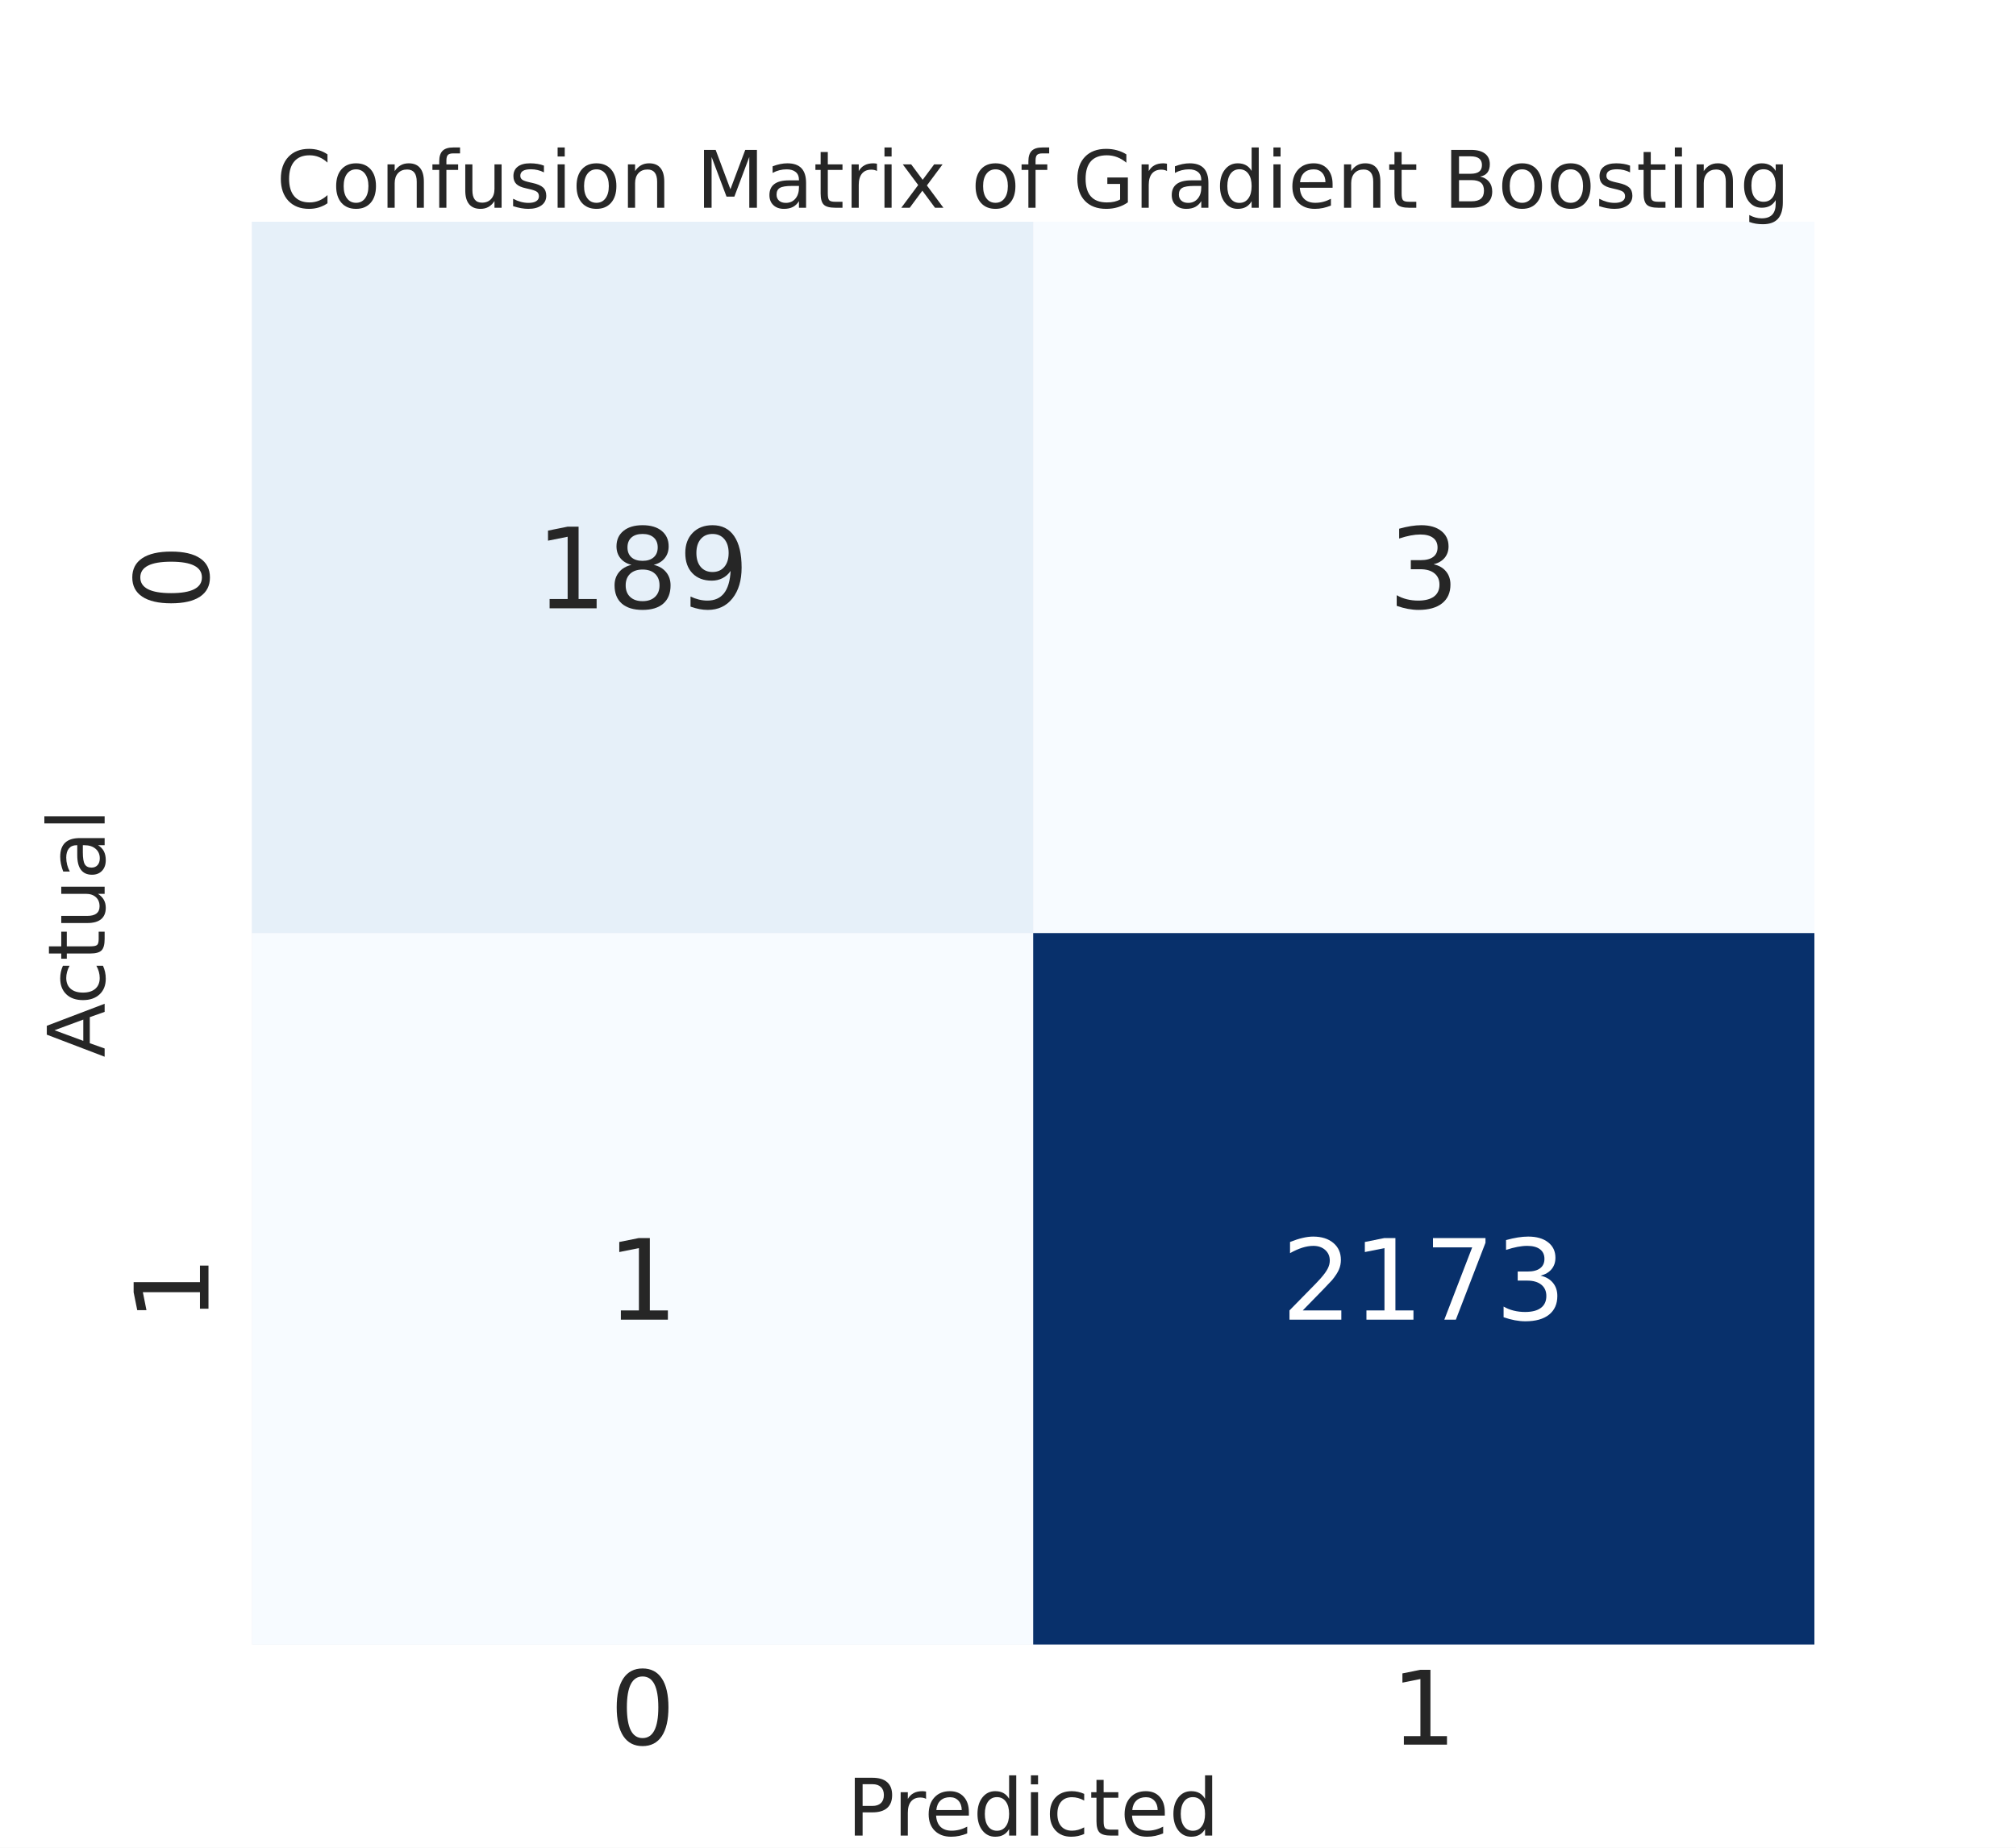
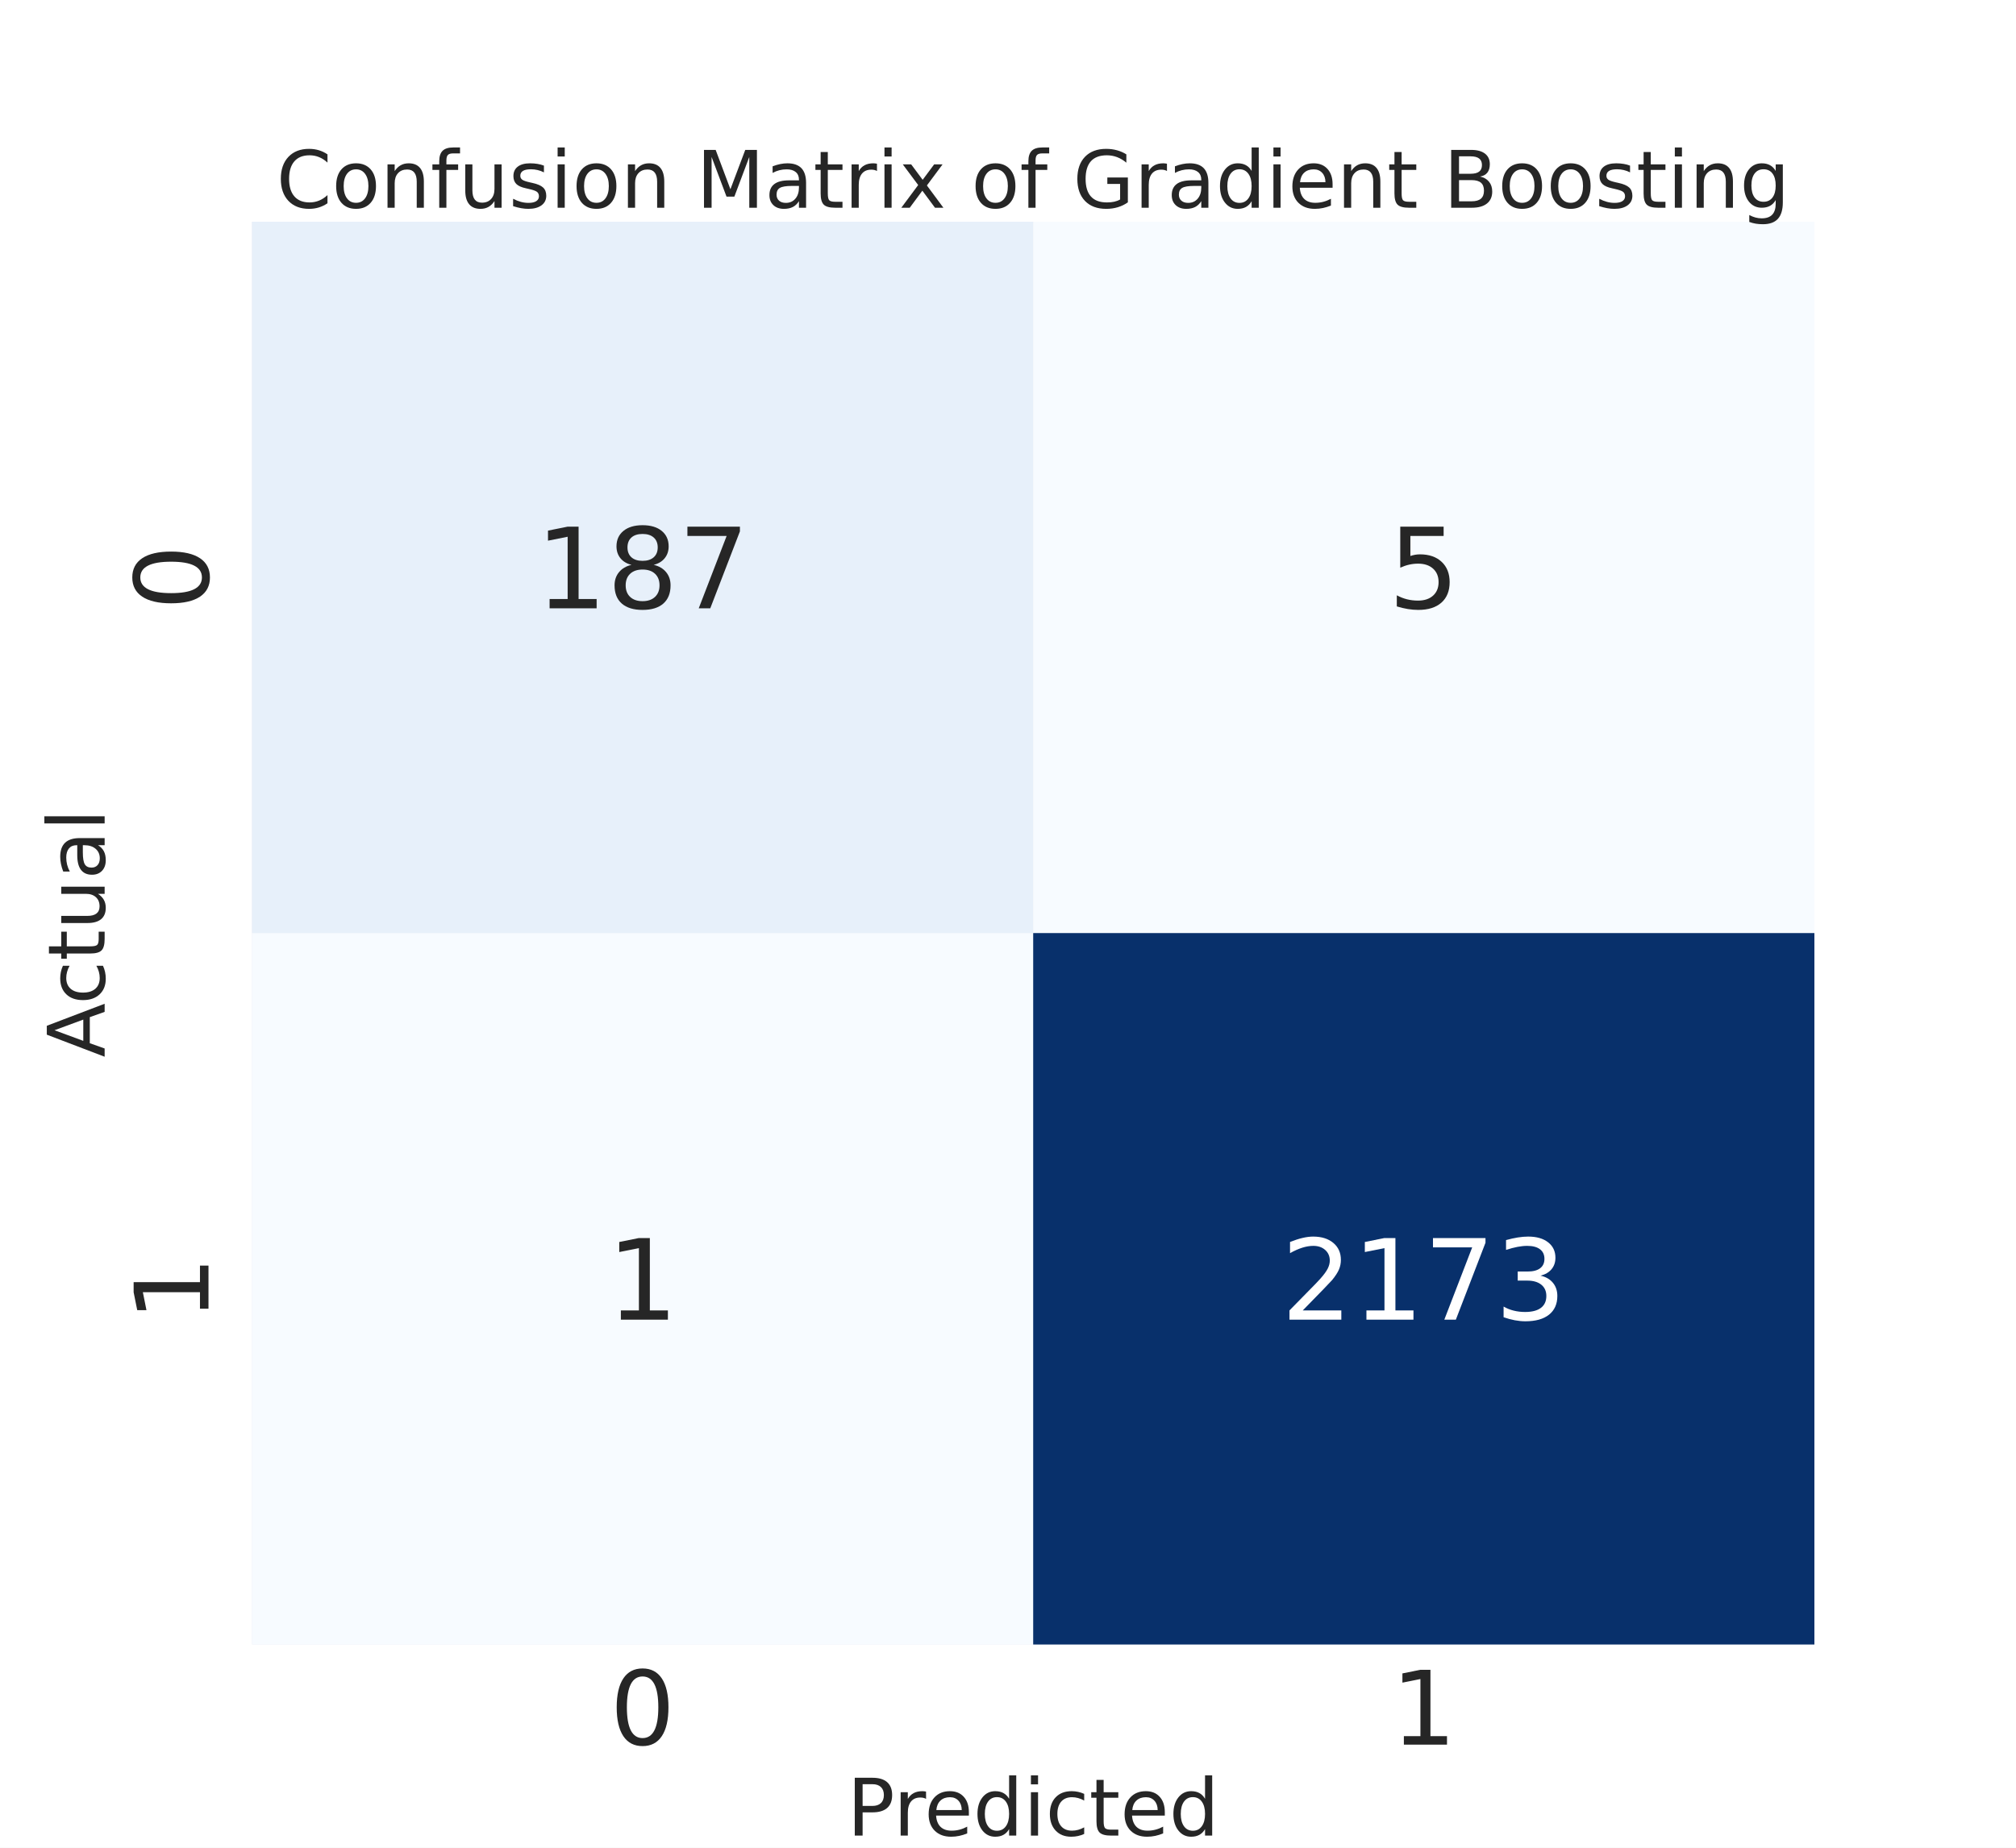
<svg xmlns="http://www.w3.org/2000/svg" xmlns:xlink="http://www.w3.org/1999/xlink" width="864pt" height="792pt" viewBox="0 0 864 792" version="1.1">
  <defs>
    <style type="text/css">*{stroke-linejoin: round; stroke-linecap: butt}</style>
  </defs>
  <g id="figure_1">
    <g id="patch_1">
      <path d="M 0 792  L 864 792  L 864 0  L 0 0  z " style="fill: #ffffff" />
    </g>
    <g id="axes_1">
      <g id="patch_2">
        <path d="M 108 704.88  L 777.6 704.88  L 777.6 95.04  L 108 95.04  z " style="fill: #eaeaf2" />
      </g>
      <g id="matplotlib.axis_1">
        <g id="xtick_1">
          <g id="text_1">
            <g style="fill: #262626" transform="translate(261.4025 747.8131) scale(0.44 -0.44)">
              <defs>
                <path id="DejaVuSans-30" d="M 2034 4250  Q 1547 4250 1301 3770  Q 1056 3291 1056 2328  Q 1056 1369 1301 889  Q 1547 409 2034 409  Q 2525 409 2770 889  Q 3016 1369 3016 2328  Q 3016 3291 2770 3770  Q 2525 4250 2034 4250  z M 2034 4750  Q 2819 4750 3233 4129  Q 3647 3509 3647 2328  Q 3647 1150 3233 529  Q 2819 -91 2034 -91  Q 1250 -91 836 529  Q 422 1150 422 2328  Q 422 3509 836 4129  Q 1250 4750 2034 4750  z " transform="scale(0.015625)" />
              </defs>
              <use xlink:href="#DejaVuSans-30" />
            </g>
          </g>
        </g>
        <g id="xtick_2">
          <g id="text_2">
            <g style="fill: #262626" transform="translate(596.2025 747.8131) scale(0.44 -0.44)">
              <defs>
                <path id="DejaVuSans-31" d="M 794 531  L 1825 531  L 1825 4091  L 703 3866  L 703 4441  L 1819 4666  L 2450 4666  L 2450 531  L 3481 531  L 3481 0  L 794 0  L 794 531  z " transform="scale(0.015625)" />
              </defs>
              <use xlink:href="#DejaVuSans-31" />
            </g>
          </g>
        </g>
        <g id="text_3">
          <g style="fill: #262626" transform="translate(363.0009 786.7984) scale(0.34 -0.34)">
            <defs>
              <path id="DejaVuSans-50" d="M 1259 4147  L 1259 2394  L 2053 2394  Q 2494 2394 2734 2622  Q 2975 2850 2975 3272  Q 2975 3691 2734 3919  Q 2494 4147 2053 4147  L 1259 4147  z M 628 4666  L 2053 4666  Q 2838 4666 3239 4311  Q 3641 3956 3641 3272  Q 3641 2581 3239 2228  Q 2838 1875 2053 1875  L 1259 1875  L 1259 0  L 628 0  L 628 4666  z " transform="scale(0.015625)" />
              <path id="DejaVuSans-72" d="M 2631 2963  Q 2534 3019 2420 3045  Q 2306 3072 2169 3072  Q 1681 3072 1420 2755  Q 1159 2438 1159 1844  L 1159 0  L 581 0  L 581 3500  L 1159 3500  L 1159 2956  Q 1341 3275 1631 3429  Q 1922 3584 2338 3584  Q 2397 3584 2469 3576  Q 2541 3569 2628 3553  L 2631 2963  z " transform="scale(0.015625)" />
              <path id="DejaVuSans-65" d="M 3597 1894  L 3597 1613  L 953 1613  Q 991 1019 1311 708  Q 1631 397 2203 397  Q 2534 397 2845 478  Q 3156 559 3463 722  L 3463 178  Q 3153 47 2828 -22  Q 2503 -91 2169 -91  Q 1331 -91 842 396  Q 353 884 353 1716  Q 353 2575 817 3079  Q 1281 3584 2069 3584  Q 2775 3584 3186 3129  Q 3597 2675 3597 1894  z M 3022 2063  Q 3016 2534 2758 2815  Q 2500 3097 2075 3097  Q 1594 3097 1305 2825  Q 1016 2553 972 2059  L 3022 2063  z " transform="scale(0.015625)" />
              <path id="DejaVuSans-64" d="M 2906 2969  L 2906 4863  L 3481 4863  L 3481 0  L 2906 0  L 2906 525  Q 2725 213 2448 61  Q 2172 -91 1784 -91  Q 1150 -91 751 415  Q 353 922 353 1747  Q 353 2572 751 3078  Q 1150 3584 1784 3584  Q 2172 3584 2448 3432  Q 2725 3281 2906 2969  z M 947 1747  Q 947 1113 1208 752  Q 1469 391 1925 391  Q 2381 391 2643 752  Q 2906 1113 2906 1747  Q 2906 2381 2643 2742  Q 2381 3103 1925 3103  Q 1469 3103 1208 2742  Q 947 2381 947 1747  z " transform="scale(0.015625)" />
              <path id="DejaVuSans-69" d="M 603 3500  L 1178 3500  L 1178 0  L 603 0  L 603 3500  z M 603 4863  L 1178 4863  L 1178 4134  L 603 4134  L 603 4863  z " transform="scale(0.015625)" />
              <path id="DejaVuSans-63" d="M 3122 3366  L 3122 2828  Q 2878 2963 2633 3030  Q 2388 3097 2138 3097  Q 1578 3097 1268 2742  Q 959 2388 959 1747  Q 959 1106 1268 751  Q 1578 397 2138 397  Q 2388 397 2633 464  Q 2878 531 3122 666  L 3122 134  Q 2881 22 2623 -34  Q 2366 -91 2075 -91  Q 1284 -91 818 406  Q 353 903 353 1747  Q 353 2603 823 3093  Q 1294 3584 2113 3584  Q 2378 3584 2631 3529  Q 2884 3475 3122 3366  z " transform="scale(0.015625)" />
              <path id="DejaVuSans-74" d="M 1172 4494  L 1172 3500  L 2356 3500  L 2356 3053  L 1172 3053  L 1172 1153  Q 1172 725 1289 603  Q 1406 481 1766 481  L 2356 481  L 2356 0  L 1766 0  Q 1100 0 847 248  Q 594 497 594 1153  L 594 3053  L 172 3053  L 172 3500  L 594 3500  L 594 4494  L 1172 4494  z " transform="scale(0.015625)" />
            </defs>
            <use xlink:href="#DejaVuSans-50" />
            <use xlink:href="#DejaVuSans-72" x="58.553" />
            <use xlink:href="#DejaVuSans-65" x="97.416" />
            <use xlink:href="#DejaVuSans-64" x="158.939" />
            <use xlink:href="#DejaVuSans-69" x="222.416" />
            <use xlink:href="#DejaVuSans-63" x="250.199" />
            <use xlink:href="#DejaVuSans-74" x="305.18" />
            <use xlink:href="#DejaVuSans-65" x="344.389" />
            <use xlink:href="#DejaVuSans-64" x="405.912" />
          </g>
        </g>
      </g>
      <g id="matplotlib.axis_2">
        <g id="ytick_1">
          <g id="text_4">
            <g style="fill: #262626" transform="translate(89.34937 261.4975) rotate(-90) scale(0.44 -0.44)">
              <use xlink:href="#DejaVuSans-30" />
            </g>
          </g>
        </g>
        <g id="ytick_2">
          <g id="text_5">
            <g style="fill: #262626" transform="translate(89.34937 566.4175) rotate(-90) scale(0.44 -0.44)">
              <use xlink:href="#DejaVuSans-31" />
            </g>
          </g>
        </g>
        <g id="text_6">
          <g style="fill: #262626" transform="translate(44.84531 453.2178) rotate(-90) scale(0.34 -0.34)">
            <defs>
              <path id="DejaVuSans-41" d="M 2188 4044  L 1331 1722  L 3047 1722  L 2188 4044  z M 1831 4666  L 2547 4666  L 4325 0  L 3669 0  L 3244 1197  L 1141 1197  L 716 0  L 50 0  L 1831 4666  z " transform="scale(0.015625)" />
              <path id="DejaVuSans-75" d="M 544 1381  L 544 3500  L 1119 3500  L 1119 1403  Q 1119 906 1312 657  Q 1506 409 1894 409  Q 2359 409 2629 706  Q 2900 1003 2900 1516  L 2900 3500  L 3475 3500  L 3475 0  L 2900 0  L 2900 538  Q 2691 219 2414 64  Q 2138 -91 1772 -91  Q 1169 -91 856 284  Q 544 659 544 1381  z M 1991 3584  L 1991 3584  z " transform="scale(0.015625)" />
              <path id="DejaVuSans-61" d="M 2194 1759  Q 1497 1759 1228 1600  Q 959 1441 959 1056  Q 959 750 1161 570  Q 1363 391 1709 391  Q 2188 391 2477 730  Q 2766 1069 2766 1631  L 2766 1759  L 2194 1759  z M 3341 1997  L 3341 0  L 2766 0  L 2766 531  Q 2569 213 2275 61  Q 1981 -91 1556 -91  Q 1019 -91 701 211  Q 384 513 384 1019  Q 384 1609 779 1909  Q 1175 2209 1959 2209  L 2766 2209  L 2766 2266  Q 2766 2663 2505 2880  Q 2244 3097 1772 3097  Q 1472 3097 1187 3025  Q 903 2953 641 2809  L 641 3341  Q 956 3463 1253 3523  Q 1550 3584 1831 3584  Q 2591 3584 2966 3190  Q 3341 2797 3341 1997  z " transform="scale(0.015625)" />
              <path id="DejaVuSans-6c" d="M 603 4863  L 1178 4863  L 1178 0  L 603 0  L 603 4863  z " transform="scale(0.015625)" />
            </defs>
            <use xlink:href="#DejaVuSans-41" />
            <use xlink:href="#DejaVuSans-63" x="66.658" />
            <use xlink:href="#DejaVuSans-74" x="121.639" />
            <use xlink:href="#DejaVuSans-75" x="160.848" />
            <use xlink:href="#DejaVuSans-61" x="224.227" />
            <use xlink:href="#DejaVuSans-6c" x="285.506" />
          </g>
        </g>
      </g>
      <g id="QuadMesh_1">
-         <path d="M 108 95.04  L 442.8 95.04  L 442.8 399.96  L 108 399.96  L 108 95.04  " clip-path="url(#p5abefd879a)" style="fill: #e6f0f9" />
-         <path d="M 442.8 95.04  L 777.6 95.04  L 777.6 399.96  L 442.8 399.96  L 442.8 95.04  " clip-path="url(#p5abefd879a)" style="fill: #f7fbff" />
-         <path d="M 108 399.96  L 442.8 399.96  L 442.8 704.88  L 108 704.88  L 108 399.96  " clip-path="url(#p5abefd879a)" style="fill: #f7fbff" />
-         <path d="M 442.8 399.96  L 777.6 399.96  L 777.6 704.88  L 442.8 704.88  L 442.8 399.96  " clip-path="url(#p5abefd879a)" style="fill: #08306b" />
+         <path d="M 108 95.04  L 442.8 95.04  L 442.8 399.96  L 108 399.96  L 108 95.04  " clip-path="url(#p4a23ee4f33)" style="fill: #e7f0fa" />
+         <path d="M 442.8 95.04  L 777.6 95.04  L 777.6 399.96  L 442.8 399.96  L 442.8 95.04  " clip-path="url(#p4a23ee4f33)" style="fill: #f7fbff" />
+         <path d="M 108 399.96  L 442.8 399.96  L 442.8 704.88  L 108 704.88  L 108 399.96  " clip-path="url(#p4a23ee4f33)" style="fill: #f7fbff" />
+         <path d="M 442.8 399.96  L 777.6 399.96  L 777.6 704.88  L 442.8 704.88  L 442.8 399.96  " clip-path="url(#p4a23ee4f33)" style="fill: #08306b" />
      </g>
      <g id="text_7">
        <g style="fill: #262626" transform="translate(229.59 260.745) scale(0.48 -0.48)">
          <defs>
            <path id="DejaVuSans-38" d="M 2034 2216  Q 1584 2216 1326 1975  Q 1069 1734 1069 1313  Q 1069 891 1326 650  Q 1584 409 2034 409  Q 2484 409 2743 651  Q 3003 894 3003 1313  Q 3003 1734 2745 1975  Q 2488 2216 2034 2216  z M 1403 2484  Q 997 2584 770 2862  Q 544 3141 544 3541  Q 544 4100 942 4425  Q 1341 4750 2034 4750  Q 2731 4750 3128 4425  Q 3525 4100 3525 3541  Q 3525 3141 3298 2862  Q 3072 2584 2669 2484  Q 3125 2378 3379 2068  Q 3634 1759 3634 1313  Q 3634 634 3220 271  Q 2806 -91 2034 -91  Q 1263 -91 848 271  Q 434 634 434 1313  Q 434 1759 690 2068  Q 947 2378 1403 2484  z M 1172 3481  Q 1172 3119 1398 2916  Q 1625 2713 2034 2713  Q 2441 2713 2670 2916  Q 2900 3119 2900 3481  Q 2900 3844 2670 4047  Q 2441 4250 2034 4250  Q 1625 4250 1398 4047  Q 1172 3844 1172 3481  z " transform="scale(0.015625)" />
-             <path id="DejaVuSans-39" d="M 703 97  L 703 672  Q 941 559 1184 500  Q 1428 441 1663 441  Q 2288 441 2617 861  Q 2947 1281 2994 2138  Q 2813 1869 2534 1725  Q 2256 1581 1919 1581  Q 1219 1581 811 2004  Q 403 2428 403 3163  Q 403 3881 828 4315  Q 1253 4750 1959 4750  Q 2769 4750 3195 4129  Q 3622 3509 3622 2328  Q 3622 1225 3098 567  Q 2575 -91 1691 -91  Q 1453 -91 1209 -44  Q 966 3 703 97  z M 1959 2075  Q 2384 2075 2632 2365  Q 2881 2656 2881 3163  Q 2881 3666 2632 3958  Q 2384 4250 1959 4250  Q 1534 4250 1286 3958  Q 1038 3666 1038 3163  Q 1038 2656 1286 2365  Q 1534 2075 1959 2075  z " transform="scale(0.015625)" />
+             <path id="DejaVuSans-37" d="M 525 4666  L 3525 4666  L 3525 4397  L 1831 0  L 1172 0  L 2766 4134  L 525 4134  L 525 4666  z " transform="scale(0.015625)" />
          </defs>
          <use xlink:href="#DejaVuSans-31" />
          <use xlink:href="#DejaVuSans-38" x="63.623" />
-           <use xlink:href="#DejaVuSans-39" x="127.246" />
+           <use xlink:href="#DejaVuSans-37" x="127.246" />
        </g>
      </g>
      <g id="text_8">
        <g style="fill: #262626" transform="translate(594.93 260.745) scale(0.48 -0.48)">
          <defs>
-             <path id="DejaVuSans-33" d="M 2597 2516  Q 3050 2419 3304 2112  Q 3559 1806 3559 1356  Q 3559 666 3084 287  Q 2609 -91 1734 -91  Q 1441 -91 1130 -33  Q 819 25 488 141  L 488 750  Q 750 597 1062 519  Q 1375 441 1716 441  Q 2309 441 2620 675  Q 2931 909 2931 1356  Q 2931 1769 2642 2001  Q 2353 2234 1838 2234  L 1294 2234  L 1294 2753  L 1863 2753  Q 2328 2753 2575 2939  Q 2822 3125 2822 3475  Q 2822 3834 2567 4026  Q 2313 4219 1838 4219  Q 1578 4219 1281 4162  Q 984 4106 628 3988  L 628 4550  Q 988 4650 1302 4700  Q 1616 4750 1894 4750  Q 2613 4750 3031 4423  Q 3450 4097 3450 3541  Q 3450 3153 3228 2886  Q 3006 2619 2597 2516  z " transform="scale(0.015625)" />
+             <path id="DejaVuSans-35" d="M 691 4666  L 3169 4666  L 3169 4134  L 1269 4134  L 1269 2991  Q 1406 3038 1543 3061  Q 1681 3084 1819 3084  Q 2600 3084 3056 2656  Q 3513 2228 3513 1497  Q 3513 744 3044 326  Q 2575 -91 1722 -91  Q 1428 -91 1123 -41  Q 819 9 494 109  L 494 744  Q 775 591 1075 516  Q 1375 441 1709 441  Q 2250 441 2565 725  Q 2881 1009 2881 1497  Q 2881 1984 2565 2268  Q 2250 2553 1709 2553  Q 1456 2553 1204 2497  Q 953 2441 691 2322  L 691 4666  z " transform="scale(0.015625)" />
          </defs>
-           <use xlink:href="#DejaVuSans-33" />
+           <use xlink:href="#DejaVuSans-35" />
        </g>
      </g>
      <g id="text_9">
        <g style="fill: #262626" transform="translate(260.13 565.665) scale(0.48 -0.48)">
          <use xlink:href="#DejaVuSans-31" />
        </g>
      </g>
      <g id="text_10">
        <g style="fill: #ffffff" transform="translate(549.12 565.665) scale(0.48 -0.48)">
          <defs>
            <path id="DejaVuSans-32" d="M 1228 531  L 3431 531  L 3431 0  L 469 0  L 469 531  Q 828 903 1448 1529  Q 2069 2156 2228 2338  Q 2531 2678 2651 2914  Q 2772 3150 2772 3378  Q 2772 3750 2511 3984  Q 2250 4219 1831 4219  Q 1534 4219 1204 4116  Q 875 4013 500 3803  L 500 4441  Q 881 4594 1212 4672  Q 1544 4750 1819 4750  Q 2544 4750 2975 4387  Q 3406 4025 3406 3419  Q 3406 3131 3298 2873  Q 3191 2616 2906 2266  Q 2828 2175 2409 1742  Q 1991 1309 1228 531  z " transform="scale(0.015625)" />
-             <path id="DejaVuSans-37" d="M 525 4666  L 3525 4666  L 3525 4397  L 1831 0  L 1172 0  L 2766 4134  L 525 4134  L 525 4666  z " transform="scale(0.015625)" />
+             <path id="DejaVuSans-33" d="M 2597 2516  Q 3050 2419 3304 2112  Q 3559 1806 3559 1356  Q 3559 666 3084 287  Q 2609 -91 1734 -91  Q 1441 -91 1130 -33  Q 819 25 488 141  L 488 750  Q 750 597 1062 519  Q 1375 441 1716 441  Q 2309 441 2620 675  Q 2931 909 2931 1356  Q 2931 1769 2642 2001  Q 2353 2234 1838 2234  L 1294 2234  L 1294 2753  L 1863 2753  Q 2328 2753 2575 2939  Q 2822 3125 2822 3475  Q 2822 3834 2567 4026  Q 2313 4219 1838 4219  Q 1578 4219 1281 4162  Q 984 4106 628 3988  L 628 4550  Q 988 4650 1302 4700  Q 1616 4750 1894 4750  Q 2613 4750 3031 4423  Q 3450 4097 3450 3541  Q 3450 3153 3228 2886  Q 3006 2619 2597 2516  z " transform="scale(0.015625)" />
          </defs>
          <use xlink:href="#DejaVuSans-32" />
          <use xlink:href="#DejaVuSans-31" x="63.623" />
          <use xlink:href="#DejaVuSans-37" x="127.246" />
          <use xlink:href="#DejaVuSans-33" x="190.869" />
        </g>
      </g>
      <g id="text_11">
        <g style="fill: #262626" transform="translate(118.4506 89.04) scale(0.34 -0.34)">
          <defs>
            <path id="DejaVuSans-43" d="M 4122 4306  L 4122 3641  Q 3803 3938 3442 4084  Q 3081 4231 2675 4231  Q 1875 4231 1450 3742  Q 1025 3253 1025 2328  Q 1025 1406 1450 917  Q 1875 428 2675 428  Q 3081 428 3442 575  Q 3803 722 4122 1019  L 4122 359  Q 3791 134 3420 21  Q 3050 -91 2638 -91  Q 1578 -91 968 557  Q 359 1206 359 2328  Q 359 3453 968 4101  Q 1578 4750 2638 4750  Q 3056 4750 3426 4639  Q 3797 4528 4122 4306  z " transform="scale(0.015625)" />
            <path id="DejaVuSans-6f" d="M 1959 3097  Q 1497 3097 1228 2736  Q 959 2375 959 1747  Q 959 1119 1226 758  Q 1494 397 1959 397  Q 2419 397 2687 759  Q 2956 1122 2956 1747  Q 2956 2369 2687 2733  Q 2419 3097 1959 3097  z M 1959 3584  Q 2709 3584 3137 3096  Q 3566 2609 3566 1747  Q 3566 888 3137 398  Q 2709 -91 1959 -91  Q 1206 -91 779 398  Q 353 888 353 1747  Q 353 2609 779 3096  Q 1206 3584 1959 3584  z " transform="scale(0.015625)" />
            <path id="DejaVuSans-6e" d="M 3513 2113  L 3513 0  L 2938 0  L 2938 2094  Q 2938 2591 2744 2837  Q 2550 3084 2163 3084  Q 1697 3084 1428 2787  Q 1159 2491 1159 1978  L 1159 0  L 581 0  L 581 3500  L 1159 3500  L 1159 2956  Q 1366 3272 1645 3428  Q 1925 3584 2291 3584  Q 2894 3584 3203 3211  Q 3513 2838 3513 2113  z " transform="scale(0.015625)" />
            <path id="DejaVuSans-66" d="M 2375 4863  L 2375 4384  L 1825 4384  Q 1516 4384 1395 4259  Q 1275 4134 1275 3809  L 1275 3500  L 2222 3500  L 2222 3053  L 1275 3053  L 1275 0  L 697 0  L 697 3053  L 147 3053  L 147 3500  L 697 3500  L 697 3744  Q 697 4328 969 4595  Q 1241 4863 1831 4863  L 2375 4863  z " transform="scale(0.015625)" />
            <path id="DejaVuSans-73" d="M 2834 3397  L 2834 2853  Q 2591 2978 2328 3040  Q 2066 3103 1784 3103  Q 1356 3103 1142 2972  Q 928 2841 928 2578  Q 928 2378 1081 2264  Q 1234 2150 1697 2047  L 1894 2003  Q 2506 1872 2764 1633  Q 3022 1394 3022 966  Q 3022 478 2636 193  Q 2250 -91 1575 -91  Q 1294 -91 989 -36  Q 684 19 347 128  L 347 722  Q 666 556 975 473  Q 1284 391 1588 391  Q 1994 391 2212 530  Q 2431 669 2431 922  Q 2431 1156 2273 1281  Q 2116 1406 1581 1522  L 1381 1569  Q 847 1681 609 1914  Q 372 2147 372 2553  Q 372 3047 722 3315  Q 1072 3584 1716 3584  Q 2034 3584 2315 3537  Q 2597 3491 2834 3397  z " transform="scale(0.015625)" />
            <path id="DejaVuSans-20" transform="scale(0.015625)" />
            <path id="DejaVuSans-4d" d="M 628 4666  L 1569 4666  L 2759 1491  L 3956 4666  L 4897 4666  L 4897 0  L 4281 0  L 4281 4097  L 3078 897  L 2444 897  L 1241 4097  L 1241 0  L 628 0  L 628 4666  z " transform="scale(0.015625)" />
            <path id="DejaVuSans-78" d="M 3513 3500  L 2247 1797  L 3578 0  L 2900 0  L 1881 1375  L 863 0  L 184 0  L 1544 1831  L 300 3500  L 978 3500  L 1906 2253  L 2834 3500  L 3513 3500  z " transform="scale(0.015625)" />
            <path id="DejaVuSans-47" d="M 3809 666  L 3809 1919  L 2778 1919  L 2778 2438  L 4434 2438  L 4434 434  Q 4069 175 3628 42  Q 3188 -91 2688 -91  Q 1594 -91 976 548  Q 359 1188 359 2328  Q 359 3472 976 4111  Q 1594 4750 2688 4750  Q 3144 4750 3555 4637  Q 3966 4525 4313 4306  L 4313 3634  Q 3963 3931 3569 4081  Q 3175 4231 2741 4231  Q 1884 4231 1454 3753  Q 1025 3275 1025 2328  Q 1025 1384 1454 906  Q 1884 428 2741 428  Q 3075 428 3337 486  Q 3600 544 3809 666  z " transform="scale(0.015625)" />
            <path id="DejaVuSans-42" d="M 1259 2228  L 1259 519  L 2272 519  Q 2781 519 3026 730  Q 3272 941 3272 1375  Q 3272 1813 3026 2020  Q 2781 2228 2272 2228  L 1259 2228  z M 1259 4147  L 1259 2741  L 2194 2741  Q 2656 2741 2882 2914  Q 3109 3088 3109 3444  Q 3109 3797 2882 3972  Q 2656 4147 2194 4147  L 1259 4147  z M 628 4666  L 2241 4666  Q 2963 4666 3353 4366  Q 3744 4066 3744 3513  Q 3744 3084 3544 2831  Q 3344 2578 2956 2516  Q 3422 2416 3680 2098  Q 3938 1781 3938 1306  Q 3938 681 3513 340  Q 3088 0 2303 0  L 628 0  L 628 4666  z " transform="scale(0.015625)" />
            <path id="DejaVuSans-67" d="M 2906 1791  Q 2906 2416 2648 2759  Q 2391 3103 1925 3103  Q 1463 3103 1205 2759  Q 947 2416 947 1791  Q 947 1169 1205 825  Q 1463 481 1925 481  Q 2391 481 2648 825  Q 2906 1169 2906 1791  z M 3481 434  Q 3481 -459 3084 -895  Q 2688 -1331 1869 -1331  Q 1566 -1331 1297 -1286  Q 1028 -1241 775 -1147  L 775 -588  Q 1028 -725 1275 -790  Q 1522 -856 1778 -856  Q 2344 -856 2625 -561  Q 2906 -266 2906 331  L 2906 616  Q 2728 306 2450 153  Q 2172 0 1784 0  Q 1141 0 747 490  Q 353 981 353 1791  Q 353 2603 747 3093  Q 1141 3584 1784 3584  Q 2172 3584 2450 3431  Q 2728 3278 2906 2969  L 2906 3500  L 3481 3500  L 3481 434  z " transform="scale(0.015625)" />
          </defs>
          <use xlink:href="#DejaVuSans-43" />
          <use xlink:href="#DejaVuSans-6f" x="69.824" />
          <use xlink:href="#DejaVuSans-6e" x="131.006" />
          <use xlink:href="#DejaVuSans-66" x="194.385" />
          <use xlink:href="#DejaVuSans-75" x="229.59" />
          <use xlink:href="#DejaVuSans-73" x="292.969" />
          <use xlink:href="#DejaVuSans-69" x="345.068" />
          <use xlink:href="#DejaVuSans-6f" x="372.852" />
          <use xlink:href="#DejaVuSans-6e" x="434.033" />
          <use xlink:href="#DejaVuSans-20" x="497.412" />
          <use xlink:href="#DejaVuSans-4d" x="529.199" />
          <use xlink:href="#DejaVuSans-61" x="615.479" />
          <use xlink:href="#DejaVuSans-74" x="676.758" />
          <use xlink:href="#DejaVuSans-72" x="715.967" />
          <use xlink:href="#DejaVuSans-69" x="757.08" />
          <use xlink:href="#DejaVuSans-78" x="784.863" />
          <use xlink:href="#DejaVuSans-20" x="844.043" />
          <use xlink:href="#DejaVuSans-6f" x="875.83" />
          <use xlink:href="#DejaVuSans-66" x="937.012" />
          <use xlink:href="#DejaVuSans-20" x="972.217" />
          <use xlink:href="#DejaVuSans-47" x="1004.004" />
          <use xlink:href="#DejaVuSans-72" x="1081.494" />
          <use xlink:href="#DejaVuSans-61" x="1122.607" />
          <use xlink:href="#DejaVuSans-64" x="1183.887" />
          <use xlink:href="#DejaVuSans-69" x="1247.363" />
          <use xlink:href="#DejaVuSans-65" x="1275.146" />
          <use xlink:href="#DejaVuSans-6e" x="1336.67" />
          <use xlink:href="#DejaVuSans-74" x="1400.049" />
          <use xlink:href="#DejaVuSans-20" x="1439.258" />
          <use xlink:href="#DejaVuSans-42" x="1471.045" />
          <use xlink:href="#DejaVuSans-6f" x="1539.648" />
          <use xlink:href="#DejaVuSans-6f" x="1600.83" />
          <use xlink:href="#DejaVuSans-73" x="1662.012" />
          <use xlink:href="#DejaVuSans-74" x="1714.111" />
          <use xlink:href="#DejaVuSans-69" x="1753.32" />
          <use xlink:href="#DejaVuSans-6e" x="1781.104" />
          <use xlink:href="#DejaVuSans-67" x="1844.482" />
        </g>
      </g>
    </g>
  </g>
  <defs>
-     <clipPath id="p5abefd879a">
+     <clipPath id="p4a23ee4f33">
      <rect x="108" y="95.04" width="669.6" height="609.84" />
    </clipPath>
  </defs>
</svg>
